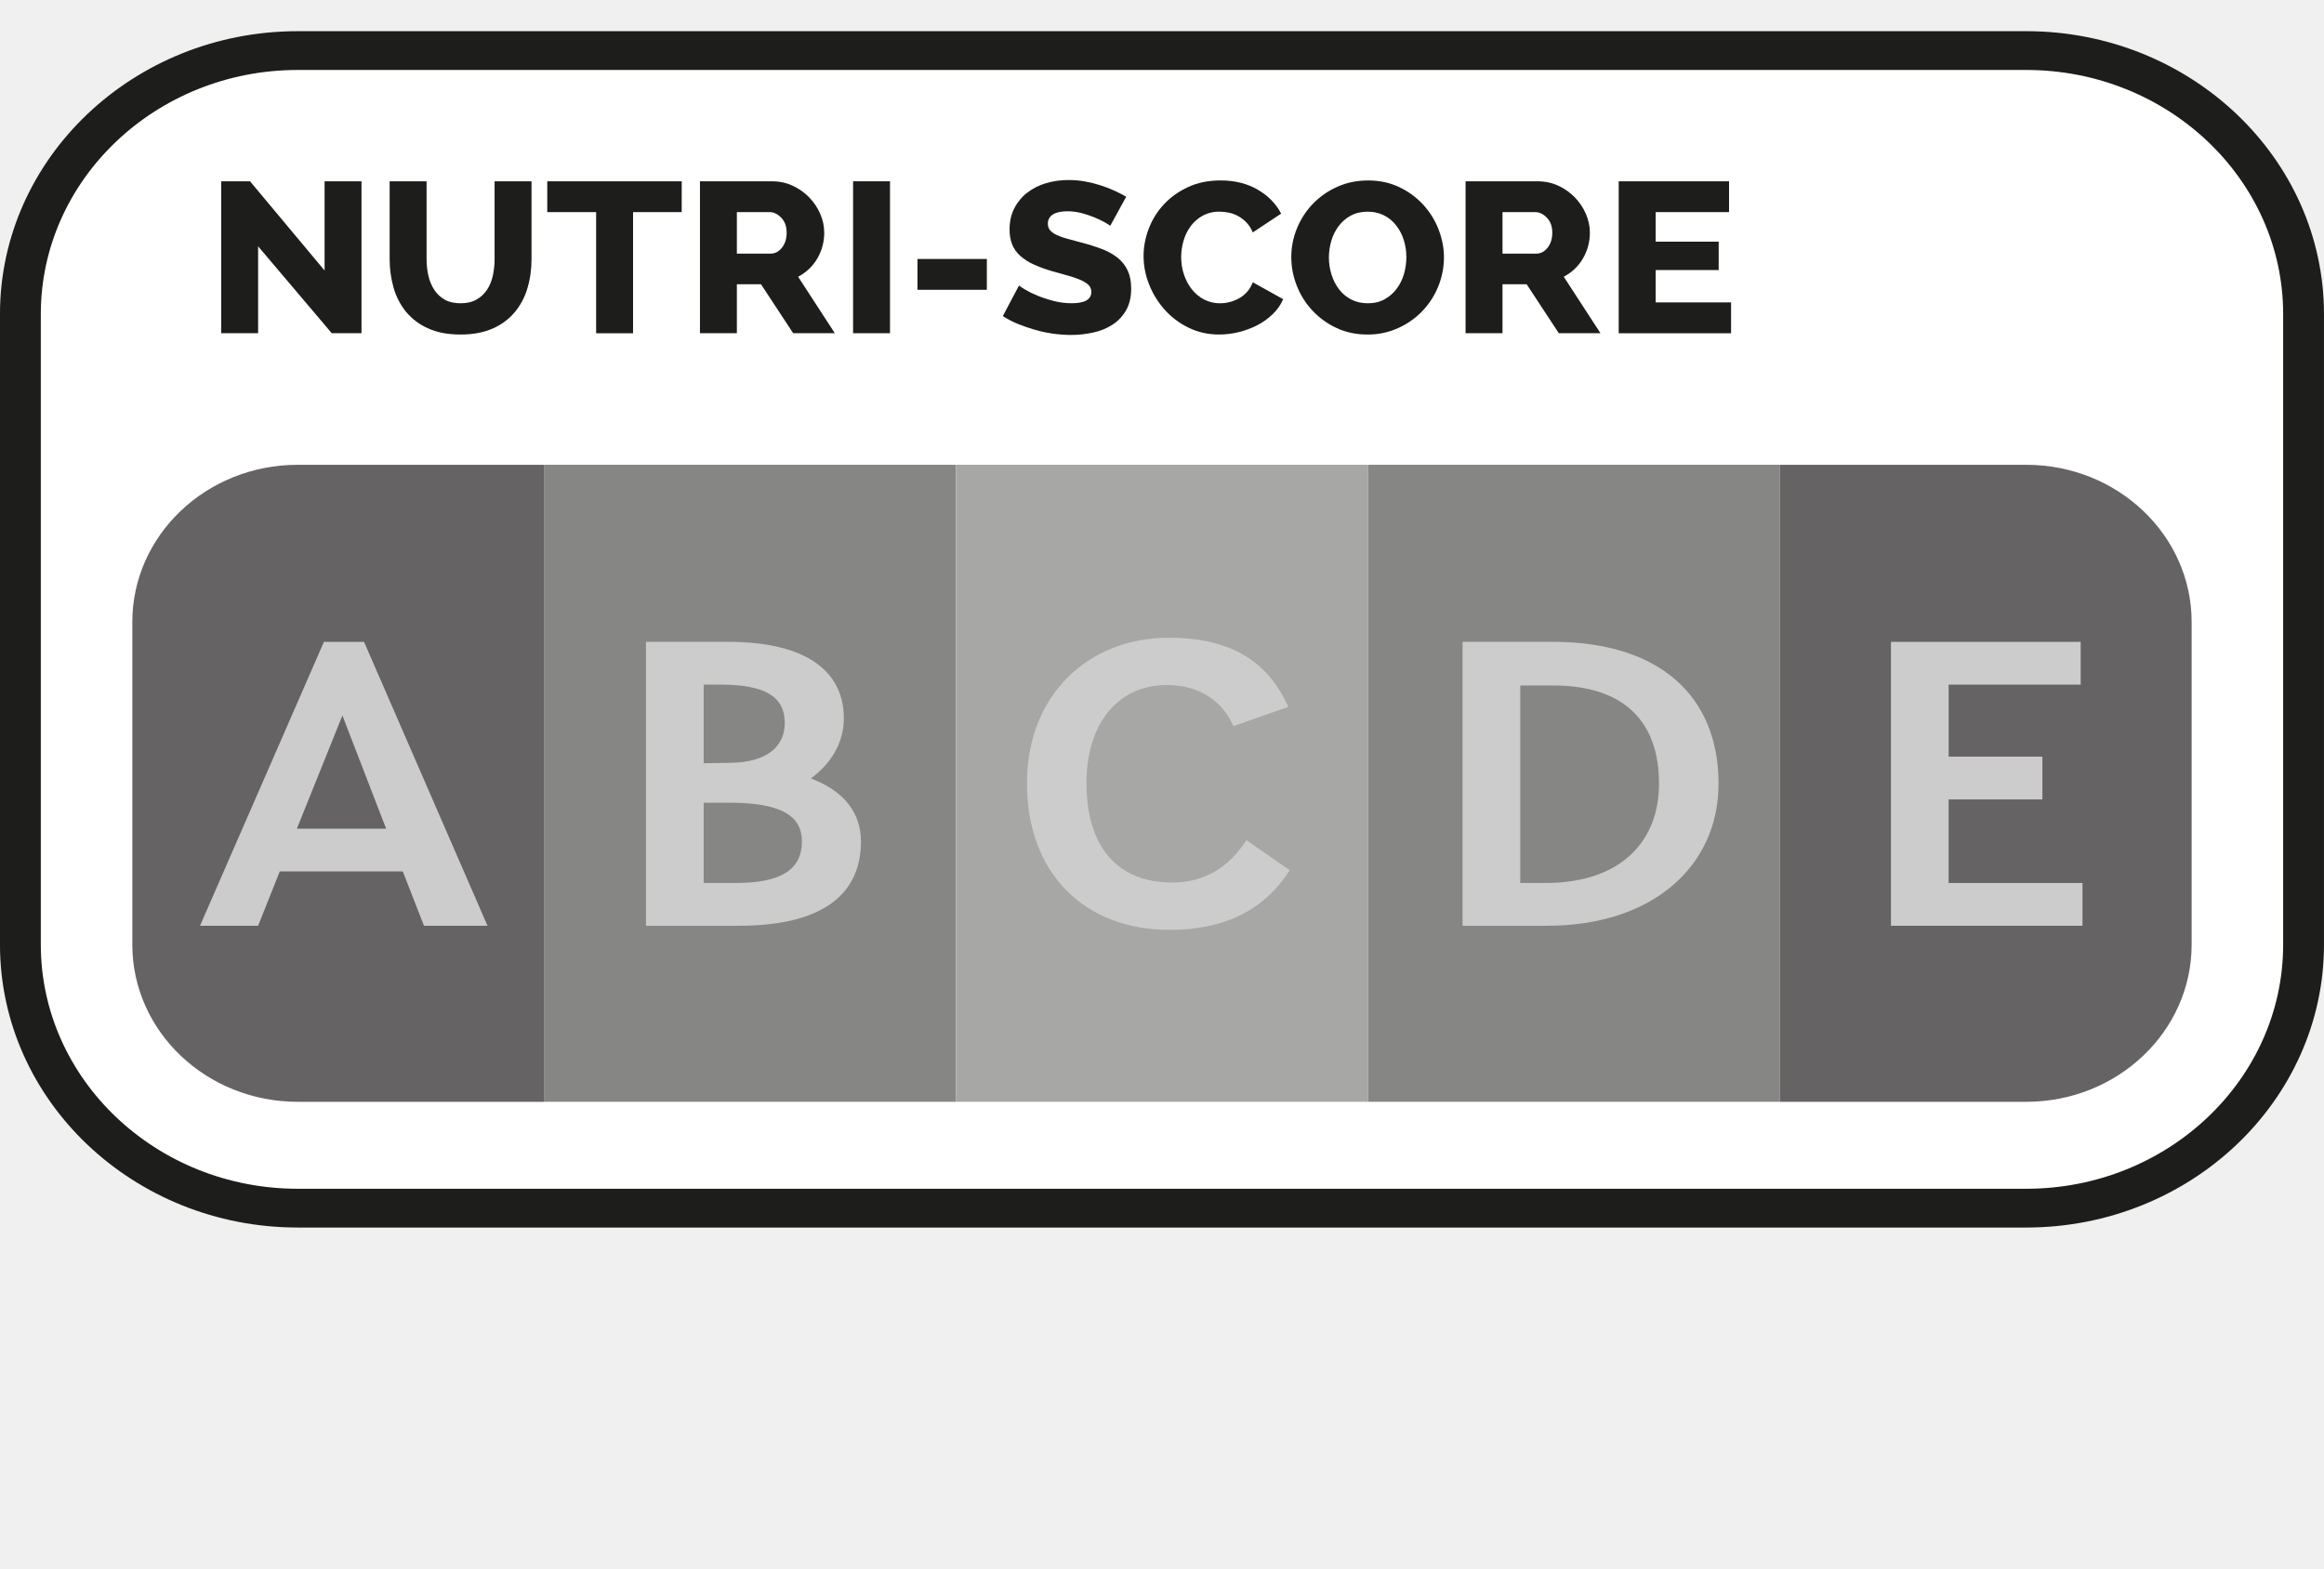
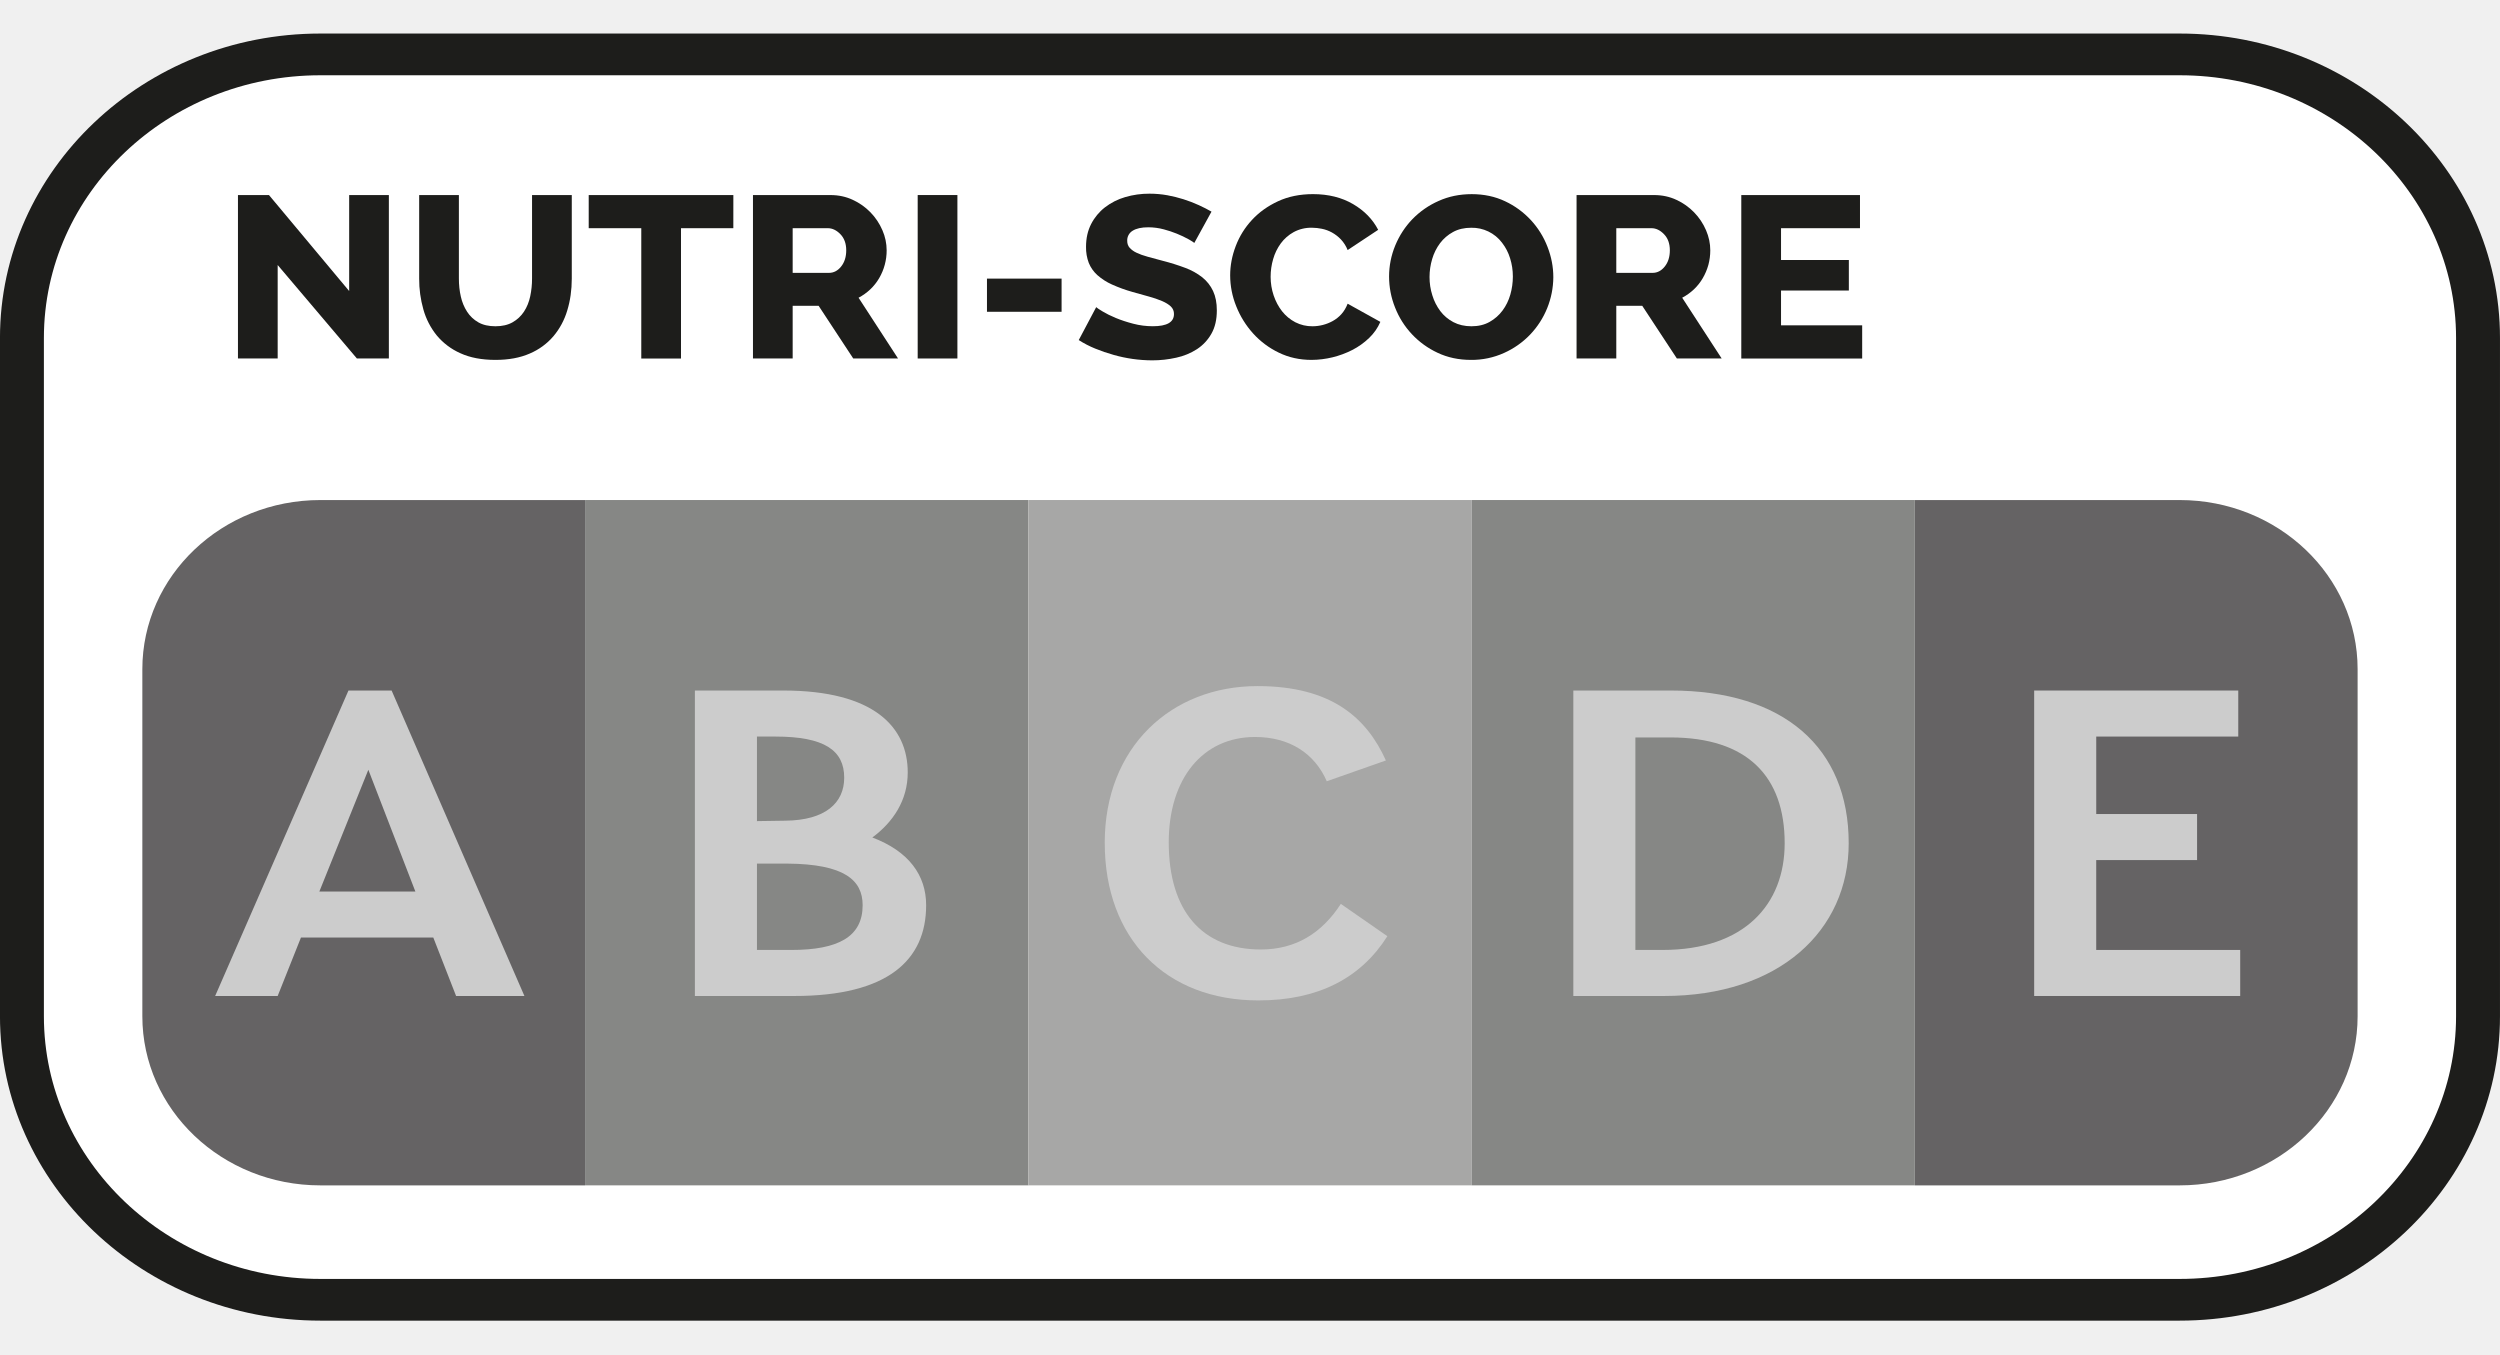
- <svg xmlns="http://www.w3.org/2000/svg" id="svg2032" width="240" height="162" version="1.1" viewBox="0 0 240 162">
+ <svg xmlns="http://www.w3.org/2000/svg" id="svg2032" width="240" height="130" version="1.1" viewBox="0 0 240 130">
  <defs id="defs2029">
    <clipPath id="clipPath1836" clipPathUnits="userSpaceOnUse">
      <path id="path1838" stroke-width="1" d="M-576.406-131.683h841.89v595.276h-841.89z" />
    </clipPath>
    <clipPath id="clipPath1817" clipPathUnits="userSpaceOnUse">
      <path id="path1819" stroke-width="1" d="M-480.445-91.617h841.89V503.66h-841.89z" />
    </clipPath>
    <clipPath id="clipPath1872" clipPathUnits="userSpaceOnUse">
      <path id="path1874" stroke-width="1" d="M-488.313-132.237h841.89v595.276h-841.89z" />
    </clipPath>
    <clipPath id="clipPath1878" clipPathUnits="userSpaceOnUse">
      <path id="path1880" stroke-width="1" d="M-519.714-136.177h841.89V459.1h-841.89z" />
    </clipPath>
    <clipPath id="clipPath1886" clipPathUnits="userSpaceOnUse">
      <path id="path1888" stroke-width="1" d="M-521.325-134.642h841.89v595.276h-841.89z" />
    </clipPath>
    <clipPath id="clipPath1892" clipPathUnits="userSpaceOnUse">
      <path id="path1894" stroke-width="1" d="M-532.144-130.648h841.89v595.276h-841.89z" />
    </clipPath>
    <clipPath id="clipPath1898" clipPathUnits="userSpaceOnUse">
      <path id="path1900" stroke-width="1" d="M-500.02-102.749h841.89v595.276h-841.89z" />
    </clipPath>
    <clipPath id="clipPath1904" clipPathUnits="userSpaceOnUse">
      <path id="path1906" stroke-width="1" d="M-522.55-115.224h841.89v595.276h-841.89z" />
    </clipPath>
    <clipPath id="clipPath1910" clipPathUnits="userSpaceOnUse">
      <path id="path1912" stroke-width="1" d="M-561.373-85.195h841.89v595.276h-841.89z" />
    </clipPath>
    <clipPath id="clipPath1916" clipPathUnits="userSpaceOnUse">
      <path id="path1918" stroke-width="1" d="M-562.786-87.568h841.89v595.276h-841.89z" />
    </clipPath>
    <clipPath id="clipPath1593" clipPathUnits="userSpaceOnUse">
      <path id="path1595" stroke-width="1" d="M-503.056-291.81h841.89v595.277h-841.89z" />
    </clipPath>
    <clipPath id="clipPath1929" clipPathUnits="userSpaceOnUse">
      <path id="path1931" stroke-width="1" d="M-503.055-239.322h841.89v595.276h-841.89z" />
    </clipPath>
    <clipPath id="clipPath1605" clipPathUnits="userSpaceOnUse">
      <path id="path1607" stroke-width="1" d="M-427.382-279.942h841.89v595.276h-841.89z" />
    </clipPath>
    <clipPath id="clipPath1618" clipPathUnits="userSpaceOnUse">
      <path id="path1620" stroke-width="1" d="M-458.785-283.881h841.89v595.276h-841.89z" />
    </clipPath>
    <clipPath id="clipPath1611" clipPathUnits="userSpaceOnUse">
      <path id="path1613" stroke-width="1" d="M-460.394-282.347h841.89v595.276h-841.89z" />
    </clipPath>
    <clipPath id="clipPath1599" clipPathUnits="userSpaceOnUse">
      <path id="path1601" stroke-width="1" d="M-471.214-278.353h841.89v595.276h-841.89z" />
    </clipPath>
    <clipPath id="clipPath1624" clipPathUnits="userSpaceOnUse">
      <path id="path1626" stroke-width="1" d="M-441.091-250.452h841.89v595.276h-841.89z" />
    </clipPath>
    <clipPath id="clipPath1630" clipPathUnits="userSpaceOnUse">
      <path id="path1632" stroke-width="1" d="M-461.62-262.929h841.89v595.276h-841.89z" />
    </clipPath>
    <clipPath id="clipPath1636" clipPathUnits="userSpaceOnUse">
      <path id="path1638" stroke-width="1" d="M-478.601-250.452h841.89v595.276h-841.89z" />
    </clipPath>
    <clipPath id="clipPath1642" clipPathUnits="userSpaceOnUse">
      <path id="path1644" stroke-width="1" d="M-420.708-232.9h841.89v595.276h-841.89z" />
    </clipPath>
    <clipPath id="clipPath1922" clipPathUnits="userSpaceOnUse">
      <path id="path1924" stroke-width="1" d="M-422.121-235.273h841.89v595.276h-841.89z" />
    </clipPath>
    <clipPath id="clipPath1866" clipPathUnits="userSpaceOnUse">
      <path id="path1868" stroke-width="1" d="M-625.833-291.81h841.89v595.277h-841.89z" />
    </clipPath>
    <clipPath id="clipPath1717" clipPathUnits="userSpaceOnUse">
      <path id="path1719" stroke-width="1" d="M-625.833-239.322h841.89v595.276h-841.89z" />
    </clipPath>
    <clipPath id="clipPath1729" clipPathUnits="userSpaceOnUse">
      <path id="path1731" stroke-width="1" d="M-542.292-239.322h841.89v595.276h-841.89z" />
    </clipPath>
    <clipPath id="clipPath1735" clipPathUnits="userSpaceOnUse">
      <path id="path1737" stroke-width="1" d="M-586.47-262.929h841.89v595.276h-841.89z" />
    </clipPath>
    <clipPath id="clipPath1741" clipPathUnits="userSpaceOnUse">
      <path id="path1743" stroke-width="1" d="M-601.38-250.452h841.89v595.276h-841.89z" />
    </clipPath>
    <clipPath id="clipPath1747" clipPathUnits="userSpaceOnUse">
      <path id="path1749" stroke-width="1" d="M-550.16-279.942h841.89v595.276h-841.89z" />
    </clipPath>
    <clipPath id="clipPath1759" clipPathUnits="userSpaceOnUse">
      <path id="path1761" stroke-width="1" d="M-581.562-283.881h841.89v595.276h-841.89z" />
    </clipPath>
    <clipPath id="clipPath1765" clipPathUnits="userSpaceOnUse">
      <path id="path1767" stroke-width="1" d="M-583.172-282.347h841.89v595.276h-841.89z" />
    </clipPath>
    <clipPath id="clipPath1773" clipPathUnits="userSpaceOnUse">
      <path id="path1775" stroke-width="1" d="M-593.991-278.353h841.89v595.276h-841.89z" />
    </clipPath>
    <clipPath id="clipPath1779" clipPathUnits="userSpaceOnUse">
      <path id="path1781" stroke-width="1" d="M-563.464-232.9h841.89v595.276h-841.89z" />
    </clipPath>
    <clipPath id="clipPath1785" clipPathUnits="userSpaceOnUse">
      <path id="path1787" stroke-width="1" d="M-564.877-235.273h841.89v595.276h-841.89z" />
    </clipPath>
    <clipPath id="clipPath1792" clipPathUnits="userSpaceOnUse">
      <path id="path1794" stroke-width="1" d="M-503.055-216.392h841.89v595.276h-841.89z" />
    </clipPath>
    <clipPath id="clipPath1753" clipPathUnits="userSpaceOnUse">
      <path id="path1755" stroke-width="1" d="M-503.055-163.905h841.89v595.276h-841.89z" />
    </clipPath>
    <clipPath id="clipPath1723" clipPathUnits="userSpaceOnUse">
      <path id="path1725" stroke-width="1" d="M-419.514-163.905h841.89v595.276h-841.89z" />
    </clipPath>
    <clipPath id="clipPath1798" clipPathUnits="userSpaceOnUse">
      <path id="path1800" stroke-width="1" d="M-427.382-204.525h841.89v595.276h-841.89z" />
    </clipPath>
    <clipPath id="clipPath1804" clipPathUnits="userSpaceOnUse">
      <path id="path1806" stroke-width="1" d="M-458.784-208.465h841.89v595.276h-841.89z" />
    </clipPath>
    <clipPath id="clipPath1810" clipPathUnits="userSpaceOnUse">
      <path id="path1812" stroke-width="1" d="M-460.394-206.93h841.89v595.276h-841.89z" />
    </clipPath>
    <clipPath id="clipPath1823" clipPathUnits="userSpaceOnUse">
      <path id="path1825" stroke-width="1" d="M-471.213-202.936h841.89V392.34h-841.89z" />
    </clipPath>
    <clipPath id="clipPath1830" clipPathUnits="userSpaceOnUse">
      <path id="path1832" stroke-width="1" d="M-437.456-175.036h841.89V420.24h-841.89z" />
    </clipPath>
    <clipPath id="clipPath1848" clipPathUnits="userSpaceOnUse">
      <path id="path1850" stroke-width="1" d="M-480.209-175.036h841.89V420.24h-841.89z" />
    </clipPath>
    <clipPath id="clipPath1842" clipPathUnits="userSpaceOnUse">
      <path id="path1844" stroke-width="1" d="M-460.551-157.483h841.89v595.276h-841.89z" />
    </clipPath>
    <clipPath id="clipPath1854" clipPathUnits="userSpaceOnUse">
      <path id="path1856" stroke-width="1" d="M-461.964-159.856h841.89V435.42h-841.89z" />
    </clipPath>
    <clipPath id="clipPath1860" clipPathUnits="userSpaceOnUse">
      <path id="path1862" stroke-width="1" d="M-452.876-180.763h841.89v595.276h-841.89z" />
    </clipPath>
    <clipPath id="clipPath1648" clipPathUnits="userSpaceOnUse">
      <path id="path1650" stroke-width="1" d="M-625.835-216.392h841.89v595.276h-841.89z" />
    </clipPath>
    <clipPath id="clipPath1655" clipPathUnits="userSpaceOnUse">
      <path id="path1657" stroke-width="1" d="M-625.833-163.905h841.89v595.276h-841.89z" />
    </clipPath>
    <clipPath id="clipPath1661" clipPathUnits="userSpaceOnUse">
      <path id="path1663" stroke-width="1" d="M-542.292-163.905h841.89v595.276h-841.89z" />
    </clipPath>
    <clipPath id="clipPath1673" clipPathUnits="userSpaceOnUse">
      <path id="path1675" stroke-width="1" d="M-550.16-204.525h841.89v595.276h-841.89z" />
    </clipPath>
    <clipPath id="clipPath1667" clipPathUnits="userSpaceOnUse">
      <path id="path1669" stroke-width="1" d="M-581.562-208.465h841.89v595.276h-841.89z" />
    </clipPath>
    <clipPath id="clipPath1687" clipPathUnits="userSpaceOnUse">
      <path id="path1689" stroke-width="1" d="M-583.173-206.93h841.89v595.276h-841.89z" />
    </clipPath>
    <clipPath id="clipPath1680" clipPathUnits="userSpaceOnUse">
      <path id="path1682" stroke-width="1" d="M-593.993-202.935h841.89V392.34h-841.89z" />
    </clipPath>
    <clipPath id="clipPath1693" clipPathUnits="userSpaceOnUse">
      <path id="path1695" stroke-width="1" d="M-561.868-175.036h841.89V420.24h-841.89z" />
    </clipPath>
    <clipPath id="clipPath1699" clipPathUnits="userSpaceOnUse">
      <path id="path1701" stroke-width="1" d="M-582.388-187.512h841.89v595.276h-841.89z" />
    </clipPath>
    <clipPath id="clipPath1705" clipPathUnits="userSpaceOnUse">
      <path id="path1707" stroke-width="1" d="M-603.22-157.483h841.89v595.276h-841.89z" />
    </clipPath>
    <clipPath id="clipPath1711" clipPathUnits="userSpaceOnUse">
      <path id="path1713" stroke-width="1" d="M-604.633-159.856h841.89V435.42h-841.89z" />
    </clipPath>
    <clipPath id="clipPath1836-3" clipPathUnits="userSpaceOnUse">
      <path id="path1838-6" stroke-width="1" d="M-576.406-131.683h841.89v595.276h-841.89z" />
    </clipPath>
    <clipPath id="clipPath1817-7" clipPathUnits="userSpaceOnUse">
      <path id="path1819-5" stroke-width="1" d="M-480.445-91.617h841.89V503.66h-841.89z" />
    </clipPath>
    <clipPath id="clipPath1872-3" clipPathUnits="userSpaceOnUse">
      <path id="path1874-5" stroke-width="1" d="M-488.313-132.237h841.89v595.276h-841.89z" />
    </clipPath>
    <clipPath id="clipPath1878-6" clipPathUnits="userSpaceOnUse">
      <path id="path1880-2" stroke-width="1" d="M-519.714-136.177h841.89V459.1h-841.89z" />
    </clipPath>
    <clipPath id="clipPath1886-9" clipPathUnits="userSpaceOnUse">
      <path id="path1888-1" stroke-width="1" d="M-521.325-134.642h841.89v595.276h-841.89z" />
    </clipPath>
    <clipPath id="clipPath1892-2" clipPathUnits="userSpaceOnUse">
      <path id="path1894-7" stroke-width="1" d="M-532.144-130.648h841.89v595.276h-841.89z" />
    </clipPath>
    <clipPath id="clipPath1898-0" clipPathUnits="userSpaceOnUse">
      <path id="path1900-9" stroke-width="1" d="M-500.02-102.749h841.89v595.276h-841.89z" />
    </clipPath>
    <clipPath id="clipPath1904-3" clipPathUnits="userSpaceOnUse">
      <path id="path1906-6" stroke-width="1" d="M-522.55-115.224h841.89v595.276h-841.89z" />
    </clipPath>
    <clipPath id="clipPath1910-0" clipPathUnits="userSpaceOnUse">
      <path id="path1912-6" stroke-width="1" d="M-561.373-85.195h841.89v595.276h-841.89z" />
    </clipPath>
    <clipPath id="clipPath1916-2" clipPathUnits="userSpaceOnUse">
      <path id="path1918-6" stroke-width="1" d="M-562.786-87.568h841.89v595.276h-841.89z" />
    </clipPath>
    <clipPath id="clipPath2322" clipPathUnits="userSpaceOnUse">
      <path id="path2324" stroke-width="1" d="M-537.03-102.748h841.89v595.276h-841.89z" />
    </clipPath>
    <clipPath id="clipPath2310" clipPathUnits="userSpaceOnUse">
      <path id="path2312" stroke-width="1" d="M-479.578-329.849h841.89v595.276h-841.89z" />
    </clipPath>
    <clipPath id="clipPath2316" clipPathUnits="userSpaceOnUse">
      <path id="path2318" stroke-width="1" d="M-479.578-331.758h841.89v595.276h-841.89z" />
    </clipPath>
    <clipPath id="clipPath2328" clipPathUnits="userSpaceOnUse">
      <path id="path2330" stroke-width="1" d="M-487.594-375.361h841.89v595.276h-841.89z" />
    </clipPath>
    <clipPath id="clipPath2341" clipPathUnits="userSpaceOnUse">
      <path id="path2343" stroke-width="1" d="M-519.58-379.175h841.89v595.276h-841.89z" />
    </clipPath>
    <clipPath id="clipPath2334" clipPathUnits="userSpaceOnUse">
      <path id="path2336" stroke-width="1" d="M-521.221-377.69h841.89v595.276h-841.89z" />
    </clipPath>
    <clipPath id="clipPath2368" clipPathUnits="userSpaceOnUse">
      <path id="path2370" stroke-width="1" d="M-532.242-373.822h841.89v595.276h-841.89z" />
    </clipPath>
    <clipPath id="clipPath2347" clipPathUnits="userSpaceOnUse">
      <path id="path2349" stroke-width="1" d="M-564.678-336.04h841.89v595.275h-841.89z" />
    </clipPath>
    <clipPath id="clipPath2353" clipPathUnits="userSpaceOnUse">
      <path id="path2355" stroke-width="1" d="M-479.578-336.04h841.89v595.275h-841.89z" />
    </clipPath>
    <clipPath id="clipPath2361" clipPathUnits="userSpaceOnUse">
      <path id="path2363" stroke-width="1" d="M-515.48-351.719h841.89v595.276h-841.89z" />
    </clipPath>
    <clipPath id="clipPath1593-1" clipPathUnits="userSpaceOnUse">
      <path id="path1595-8" stroke-width="1" d="M-503.056-291.81h841.89v595.277h-841.89z" />
    </clipPath>
    <clipPath id="clipPath1929-7" clipPathUnits="userSpaceOnUse">
      <path id="path1931-9" stroke-width="1" d="M-503.055-239.322h841.89v595.276h-841.89z" />
    </clipPath>
    <clipPath id="clipPath1605-2" clipPathUnits="userSpaceOnUse">
      <path id="path1607-0" stroke-width="1" d="M-427.382-279.942h841.89v595.276h-841.89z" />
    </clipPath>
    <clipPath id="clipPath1618-2" clipPathUnits="userSpaceOnUse">
      <path id="path1620-3" stroke-width="1" d="M-458.785-283.881h841.89v595.276h-841.89z" />
    </clipPath>
    <clipPath id="clipPath1611-7" clipPathUnits="userSpaceOnUse">
      <path id="path1613-5" stroke-width="1" d="M-460.394-282.347h841.89v595.276h-841.89z" />
    </clipPath>
    <clipPath id="clipPath1599-9" clipPathUnits="userSpaceOnUse">
      <path id="path1601-2" stroke-width="1" d="M-471.214-278.353h841.89v595.276h-841.89z" />
    </clipPath>
    <clipPath id="clipPath1624-2" clipPathUnits="userSpaceOnUse">
      <path id="path1626-8" stroke-width="1" d="M-441.091-250.452h841.89v595.276h-841.89z" />
    </clipPath>
    <clipPath id="clipPath1630-9" clipPathUnits="userSpaceOnUse">
      <path id="path1632-7" stroke-width="1" d="M-461.62-262.929h841.89v595.276h-841.89z" />
    </clipPath>
    <clipPath id="clipPath1636-3" clipPathUnits="userSpaceOnUse">
      <path id="path1638-6" stroke-width="1" d="M-478.601-250.452h841.89v595.276h-841.89z" />
    </clipPath>
    <clipPath id="clipPath1642-1" clipPathUnits="userSpaceOnUse">
      <path id="path1644-2" stroke-width="1" d="M-420.708-232.9h841.89v595.276h-841.89z" />
    </clipPath>
    <clipPath id="clipPath1922-9" clipPathUnits="userSpaceOnUse">
      <path id="path1924-3" stroke-width="1" d="M-422.121-235.273h841.89v595.276h-841.89z" />
    </clipPath>
    <clipPath id="clipPath2310-1" clipPathUnits="userSpaceOnUse">
      <path id="path2312-9" stroke-width="1" d="M-479.578-329.849h841.89v595.276h-841.89z" />
    </clipPath>
    <clipPath id="clipPath2316-4" clipPathUnits="userSpaceOnUse">
      <path id="path2318-7" stroke-width="1" d="M-479.578-331.758h841.89v595.276h-841.89z" />
    </clipPath>
    <clipPath id="clipPath2328-8" clipPathUnits="userSpaceOnUse">
      <path id="path2330-4" stroke-width="1" d="M-487.594-375.361h841.89v595.276h-841.89z" />
    </clipPath>
    <clipPath id="clipPath2341-5" clipPathUnits="userSpaceOnUse">
      <path id="path2343-0" stroke-width="1" d="M-519.58-379.175h841.89v595.276h-841.89z" />
    </clipPath>
    <clipPath id="clipPath2334-3" clipPathUnits="userSpaceOnUse">
      <path id="path2336-6" stroke-width="1" d="M-521.221-377.69h841.89v595.276h-841.89z" />
    </clipPath>
    <clipPath id="clipPath2368-1" clipPathUnits="userSpaceOnUse">
      <path id="path2370-0" stroke-width="1" d="M-532.242-373.822h841.89v595.276h-841.89z" />
    </clipPath>
    <clipPath id="clipPath2347-6" clipPathUnits="userSpaceOnUse">
      <path id="path2349-3" stroke-width="1" d="M-564.678-336.04h841.89v595.275h-841.89z" />
    </clipPath>
    <clipPath id="clipPath2353-2" clipPathUnits="userSpaceOnUse">
      <path id="path2355-0" stroke-width="1" d="M-479.578-336.04h841.89v595.275h-841.89z" />
    </clipPath>
    <clipPath id="clipPath2361-6" clipPathUnits="userSpaceOnUse">
      <path id="path2363-1" stroke-width="1" d="M-515.48-351.719h841.89v595.276h-841.89z" />
    </clipPath>
  </defs>
  <g id="layer1">
    <g id="g2493">
      <g id="g2518" fill-opacity="1" fill-rule="nonzero" stroke="none">
        <path id="path744" fill="#1d1d1b" d="M30.751 126.781c-16.956 0-30.753-13.109-30.753-29.224V32.446C-.002 16.33 13.795 3.22 30.751 3.22h178.494c16.958 0 30.753 13.111 30.753 29.226v65.111c0 16.115-13.795 29.224-30.753 29.224z" clip-path="url(#clipPath2310)" />
        <path id="path748" fill="#fff" d="M30.751 122.777c-14.634 0-26.537-11.314-26.537-25.22V32.446c0-13.906 11.903-25.22 26.537-25.22h178.494c14.634 0 26.537 11.314 26.537 25.22v65.111c0 13.906-11.903 25.22-26.537 25.22z" clip-path="url(#clipPath2316)" />
        <path id="path752" fill="#1d1d1b" d="M26.657 25.442v8.973h-3.813V18.726h2.978l7.698 9.214v-9.216h3.811v15.691h-3.069z" />
        <path id="path764" fill="#1d1d1b" d="M47.564 31.322c.65 0 1.202-.128 1.651-.386a3.15 3.15 0 0 0 1.093-1.028c.279-.426.478-.917.594-1.47a8.084 8.084 0 0 0 .174-1.691v-8.02h3.815v8.02c0 1.093-.145 2.108-.432 3.05a6.863 6.863 0 0 1-1.326 2.477 6.158 6.158 0 0 1-2.278 1.667c-.923.405-2.02.609-3.29.609-1.318 0-2.442-.214-3.373-.642a6.244 6.244 0 0 1-2.268-1.712 6.956 6.956 0 0 1-1.28-2.487 10.666 10.666 0 0 1-.404-2.962v-8.02h3.813v8.02c0 .604.061 1.179.187 1.724a4.45 4.45 0 0 0 .604 1.46c.279.428.64.765 1.08 1.015.443.252.99.376 1.64.376" clip-path="url(#clipPath2328)" />
        <path id="path768" fill="#1d1d1b" d="M70.4 21.906h-5.024v12.51h-3.813v-12.51h-5.047v-3.182h13.886z" />
        <path id="path780" fill="#1d1d1b" d="M72.285 34.415V18.726h7.44c.776 0 1.491.153 2.152.464a5.663 5.663 0 0 1 2.836 2.915 4.824 4.824 0 0 1 .406 1.924 5.265 5.265 0 0 1-.719 2.674 4.83 4.83 0 0 1-.85 1.072 5.084 5.084 0 0 1-1.128.807l3.79 5.833h-4.3l-3.326-5.06h-2.49v5.06zm3.811-8.22h3.488c.451 0 .84-.203 1.164-.608.325-.405.49-.923.49-1.558 0-.648-.188-1.164-.56-1.546-.372-.384-.775-.577-1.21-.577h-3.372z" />
        <path id="path782" fill="#1d1d1b" d="M88.098 18.724h3.813v15.691h-3.813z" />
        <path id="path784" fill="#1d1d1b" d="M94.749 26.747h7.163v3.184h-7.163z" />
        <path id="path796" fill="#1d1d1b" d="M114.654 23.322c-.063-.059-.233-.17-.512-.332a10.498 10.498 0 0 0-2.418-.973 5.768 5.768 0 0 0-1.49-.197c-.65 0-1.149.11-1.5.331a1.076 1.076 0 0 0-.521.972c0 .264.077.486.232.662a2.045 2.045 0 0 0 .663.477c.285.138.642.268 1.07.385.426.118.919.252 1.476.399a20.272 20.272 0 0 1 2.14.673 6.038 6.038 0 0 1 1.628.906c.448.363.794.8 1.034 1.315.24.516.36 1.135.36 1.857 0 .885-.174 1.632-.522 2.242a4.285 4.285 0 0 1-1.384 1.48 5.992 5.992 0 0 1-1.989.819 10.47 10.47 0 0 1-2.313.256 13.7 13.7 0 0 1-3.698-.523 15.964 15.964 0 0 1-1.768-.606 9.67 9.67 0 0 1-1.582-.818l1.674-3.16c.078.075.287.215.63.42.34.206.759.414 1.256.62.495.205 1.053.39 1.674.551.62.164 1.248.241 1.883.241 1.349 0 2.024-.388 2.024-1.17a.96.96 0 0 0-.302-.728c-.203-.193-.482-.365-.839-.52a9.745 9.745 0 0 0-1.254-.43l-1.582-.442a14.034 14.034 0 0 1-1.978-.718 5.47 5.47 0 0 1-1.394-.895 3.211 3.211 0 0 1-.827-1.17 4.126 4.126 0 0 1-.266-1.549c0-.824.163-1.554.489-2.187a4.783 4.783 0 0 1 1.325-1.603 5.86 5.86 0 0 1 1.94-.984 8.122 8.122 0 0 1 2.339-.33c.59 0 1.162.052 1.72.152a12.878 12.878 0 0 1 3.022.952c.451.206.854.414 1.21.62z" clip-path="url(#clipPath2341)" />
        <path id="path800" fill="#1d1d1b" d="M118.096 26.437c0-.942.178-1.88.535-2.817a7.665 7.665 0 0 1 1.558-2.507c.682-.738 1.514-1.334 2.5-1.791.984-.457 2.104-.686 3.36-.686 1.473 0 2.752.319 3.837.952 1.086.634 1.891 1.458 2.418 2.475l-2.93 1.943a3.243 3.243 0 0 0-.65-1.026 3.606 3.606 0 0 0-.86-.663 3.415 3.415 0 0 0-.965-.354 4.788 4.788 0 0 0-.942-.101 3.524 3.524 0 0 0-1.768.422 3.838 3.838 0 0 0-1.233 1.082 4.768 4.768 0 0 0-.732 1.502 6.053 6.053 0 0 0-.244 1.7c0 .622.097 1.217.29 1.792.195.577.465 1.084.813 1.527.349.44.772.79 1.267 1.049a3.529 3.529 0 0 0 1.653.386 4.04 4.04 0 0 0 1.93-.498c.31-.17.59-.39.837-.662s.449-.609.604-1.007l3.14 1.745a4.734 4.734 0 0 1-1.083 1.55 6.769 6.769 0 0 1-1.615 1.15 8.72 8.72 0 0 1-3.907.95c-1.148 0-2.198-.233-3.15-.699a7.966 7.966 0 0 1-2.465-1.844 8.648 8.648 0 0 1-1.617-2.609 7.912 7.912 0 0 1-.581-2.961" clip-path="url(#clipPath2334)" />
        <path id="path804" fill="#1d1d1b" d="M141.212 34.55c-1.179 0-2.249-.23-3.21-.686a8.002 8.002 0 0 1-4.08-4.353 7.979 7.979 0 0 1-.571-2.961c0-1.032.199-2.026.593-2.985.397-.956.946-1.8 1.65-2.53a8.022 8.022 0 0 1 2.514-1.744c.969-.437 2.026-.653 3.173-.653 1.179 0 2.249.227 3.21.684a7.987 7.987 0 0 1 4.07 4.377c.372.957.558 1.93.558 2.916a8.054 8.054 0 0 1-2.234 5.514 7.977 7.977 0 0 1-2.5 1.756 7.513 7.513 0 0 1-3.173.665m-3.977-7.956c0 .604.088 1.19.269 1.755a4.88 4.88 0 0 0 .765 1.515c.334.442.753.795 1.256 1.061.504.264 1.083.397 1.733.397.667 0 1.248-.139 1.745-.42.495-.279.91-.644 1.244-1.095.333-.449.58-.954.744-1.523a6.31 6.31 0 0 0 .244-1.734c0-.604-.088-1.192-.267-1.758a4.626 4.626 0 0 0-.78-1.502 3.618 3.618 0 0 0-2.953-1.426c-.667 0-1.248.136-1.745.41a3.88 3.88 0 0 0-1.244 1.07 4.761 4.761 0 0 0-.755 1.513 6.034 6.034 0 0 0-.256 1.737" clip-path="url(#clipPath2368)" />
        <path id="path808" fill="#1d1d1b" d="M151.35 34.415V18.726h7.443c.776 0 1.491.153 2.152.464a5.663 5.663 0 0 1 2.836 2.915c.272.634.406 1.276.406 1.924 0 .486-.063.952-.184 1.405a5.395 5.395 0 0 1-.537 1.269 4.761 4.761 0 0 1-.848 1.072 5.084 5.084 0 0 1-1.128.807l3.79 5.833h-4.3l-3.326-5.06h-2.49v5.06zm3.814-8.22h3.488c.451 0 .84-.203 1.164-.608.325-.405.489-.923.489-1.558 0-.648-.187-1.164-.56-1.546-.371-.384-.774-.577-1.208-.577h-3.373z" />
        <path id="path812" fill="#1d1d1b" d="M178.769 31.233v3.184h-11.605v-15.69h11.395v3.181h-7.58v3.05h6.51v2.936h-6.51v3.34z" />
        <path id="path824" fill="#656364" d="M209.245 113.796h-25.417V48.005h25.417c9.436 0 17.086 7.27 17.086 16.238v33.314c0 8.969-7.65 16.239-17.086 16.239" clip-path="url(#clipPath2347)" />
        <path id="path826" fill="#868785" d="M98.722 113.794H56.168V48.003h42.554z" />
        <path id="path828" fill="#a7a7a6" d="M141.275 113.794H98.722V48.003h42.553z" />
        <path id="path830" fill="#868785" d="M183.828 113.794h-42.553V48.003h42.553z" />
        <path id="path842" fill="#656364" d="M30.751 113.796h25.417V48.005H30.751c-9.436 0-17.086 7.27-17.086 16.238v33.314c0 8.969 7.65 16.239 17.086 16.239" clip-path="url(#clipPath2353)" />
        <path id="path846" fill="#ccc" d="M195.28 95.615V66.29h19.593v4.42h-13.634v7.437h9.68v4.42h-9.682v8.629h13.822v4.419z" />
        <path id="path858" fill="#ccc" d="M66.71 95.615V66.29h8.472c8.746 0 11.96 3.526 11.96 7.862 0 2.676-1.397 4.76-3.398 6.248 3.49 1.317 5.166 3.612 5.166 6.502 0 5.269-3.677 8.713-12.659 8.713zm5.957-16.788l2.745-.042c3.818-.042 5.632-1.699 5.632-4.124 0-2.634-1.909-3.951-6.609-3.951h-1.768zm2.932 4.08h-2.932v8.289h3.305c4.514 0 6.842-1.276 6.842-4.294 0-2.422-1.77-3.952-7.215-3.996" />
        <path id="path862" fill="#ccc" d="M106.054 80.91c0-9.18 6.376-15.045 14.661-15.045 7.073 0 10.47 3.016 12.331 7.14L127.37 75c-1.162-2.676-3.583-4.25-6.889-4.25-5.025 0-8.282 3.996-8.282 10.115 0 6.548 3.165 10.286 8.843 10.286 3.35 0 5.864-1.574 7.678-4.378l4.468 3.102c-2.559 4.038-6.655 6.165-12.38 6.165-8.888 0-14.753-5.909-14.753-15.131" clip-path="url(#clipPath2361)" />
        <path id="path866" fill="#ccc" d="M151.04 95.615V66.29h9.355c10.844 0 17.08 5.481 17.08 14.662 0 8.415-6.702 14.663-17.732 14.663zm8.564-4.42c7.864 0 11.725-4.377 11.725-10.243 0-6.417-3.58-10.158-10.98-10.158h-3.352v20.402z" />
        <path id="path870" fill="#ccc" d="M20.654 95.615L33.453 66.29h4.142l12.75 29.325h-6.56l-2.188-5.61H28.891l-2.234 5.61zm10.005-10.03h9.216l-4.514-11.687z" />
      </g>
    </g>
  </g>
</svg>
